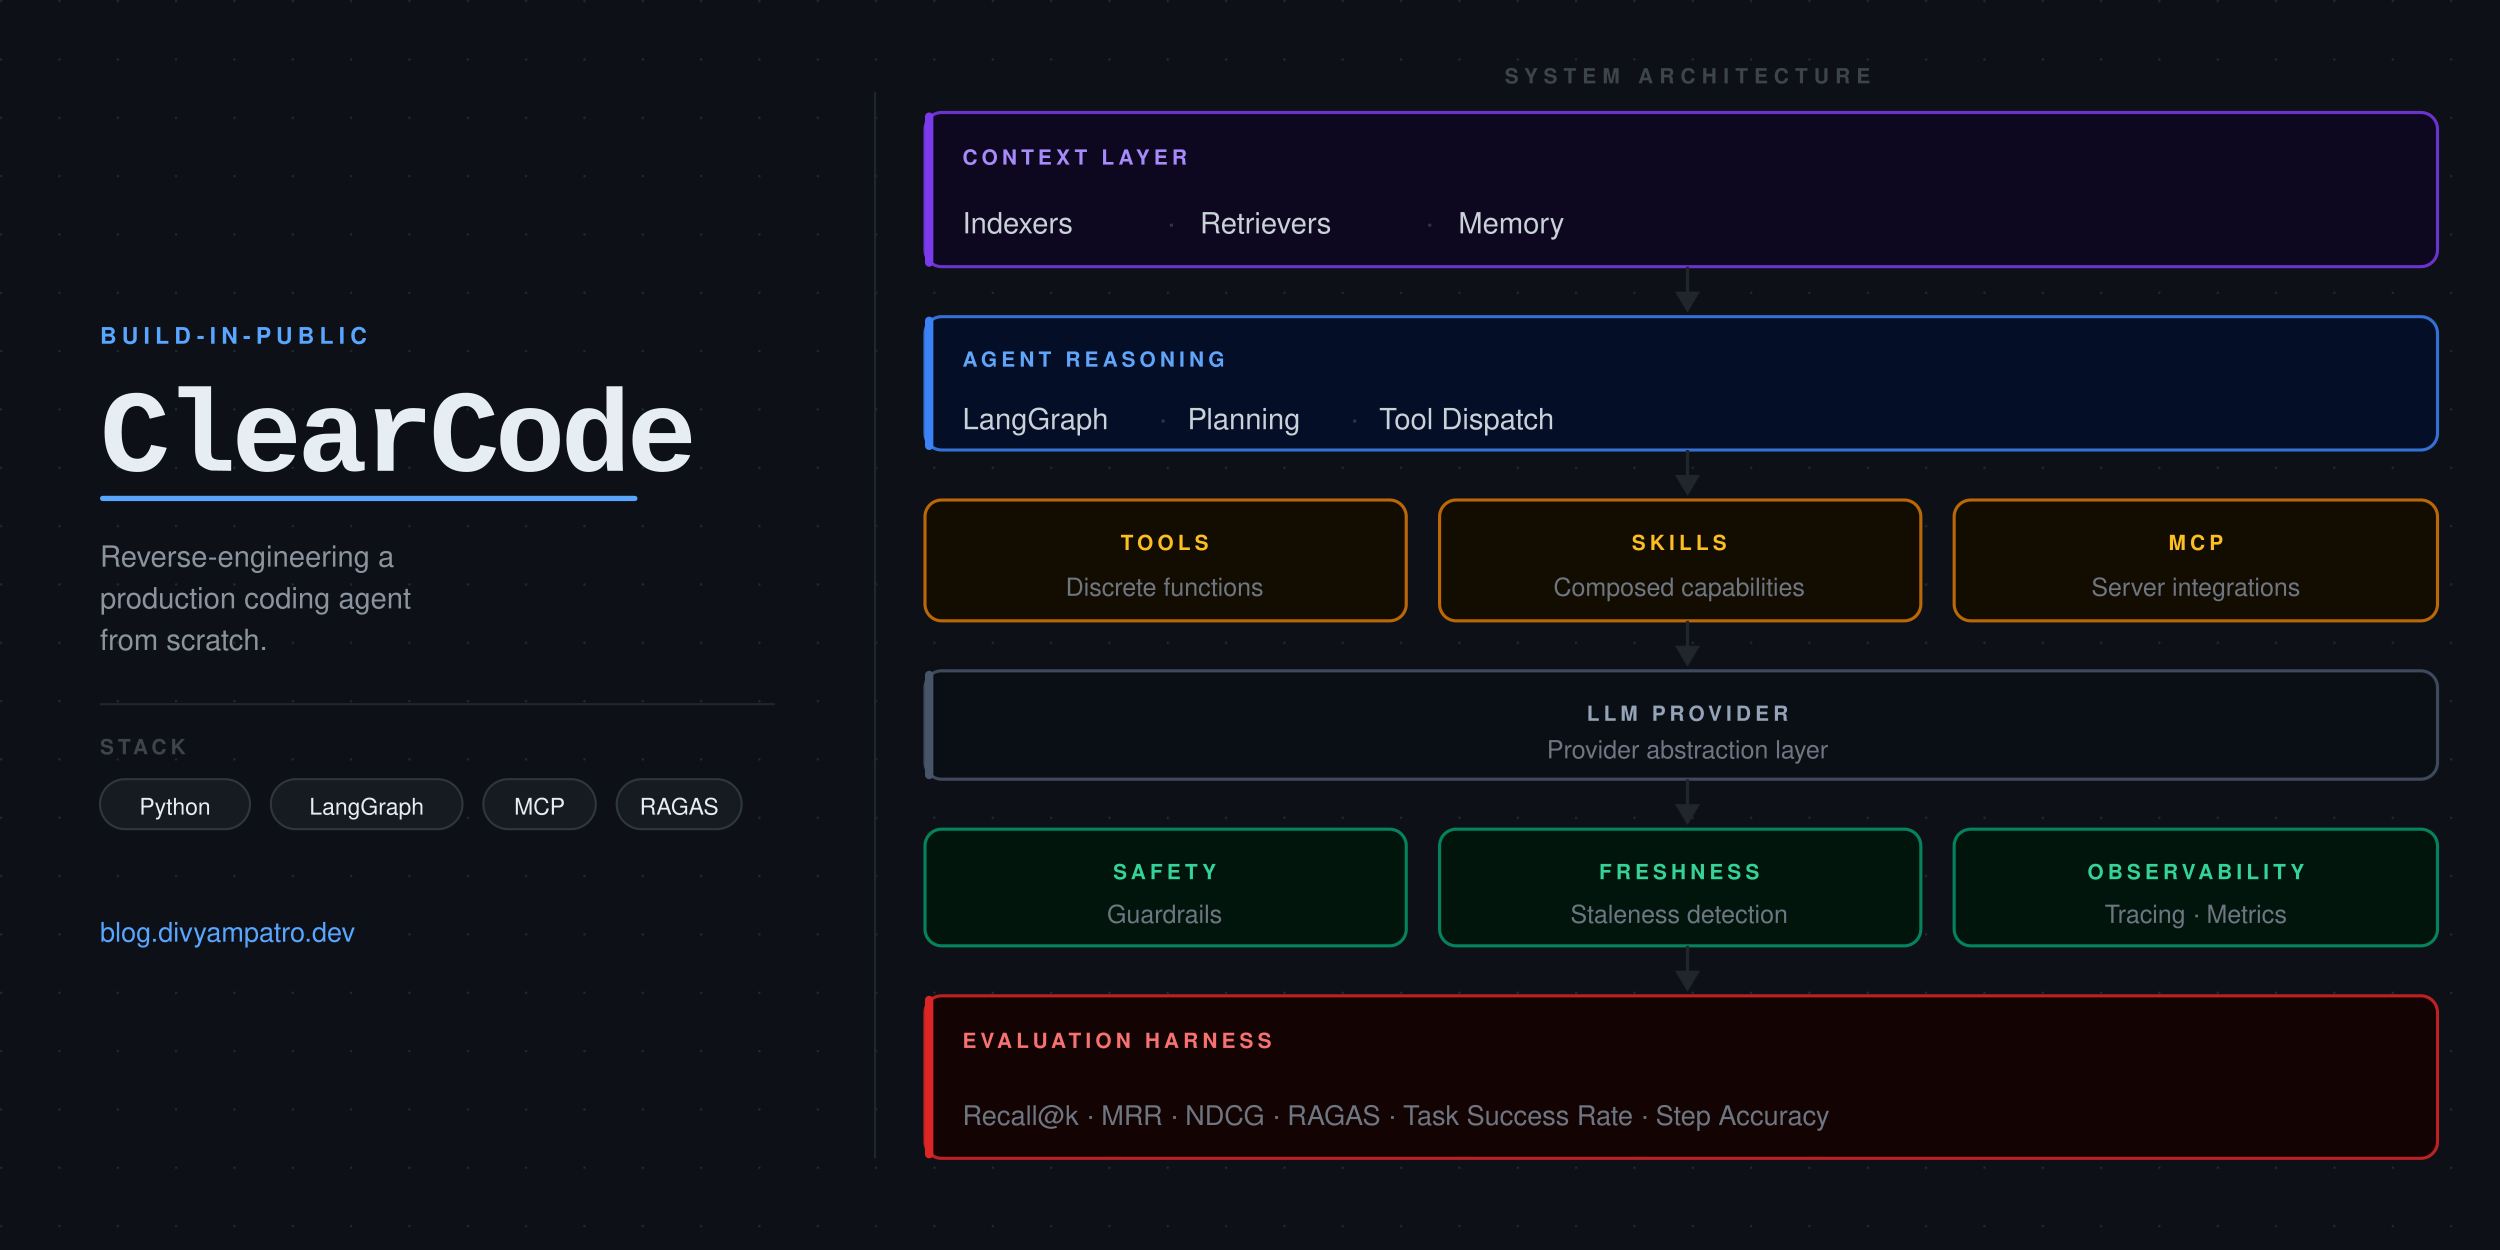
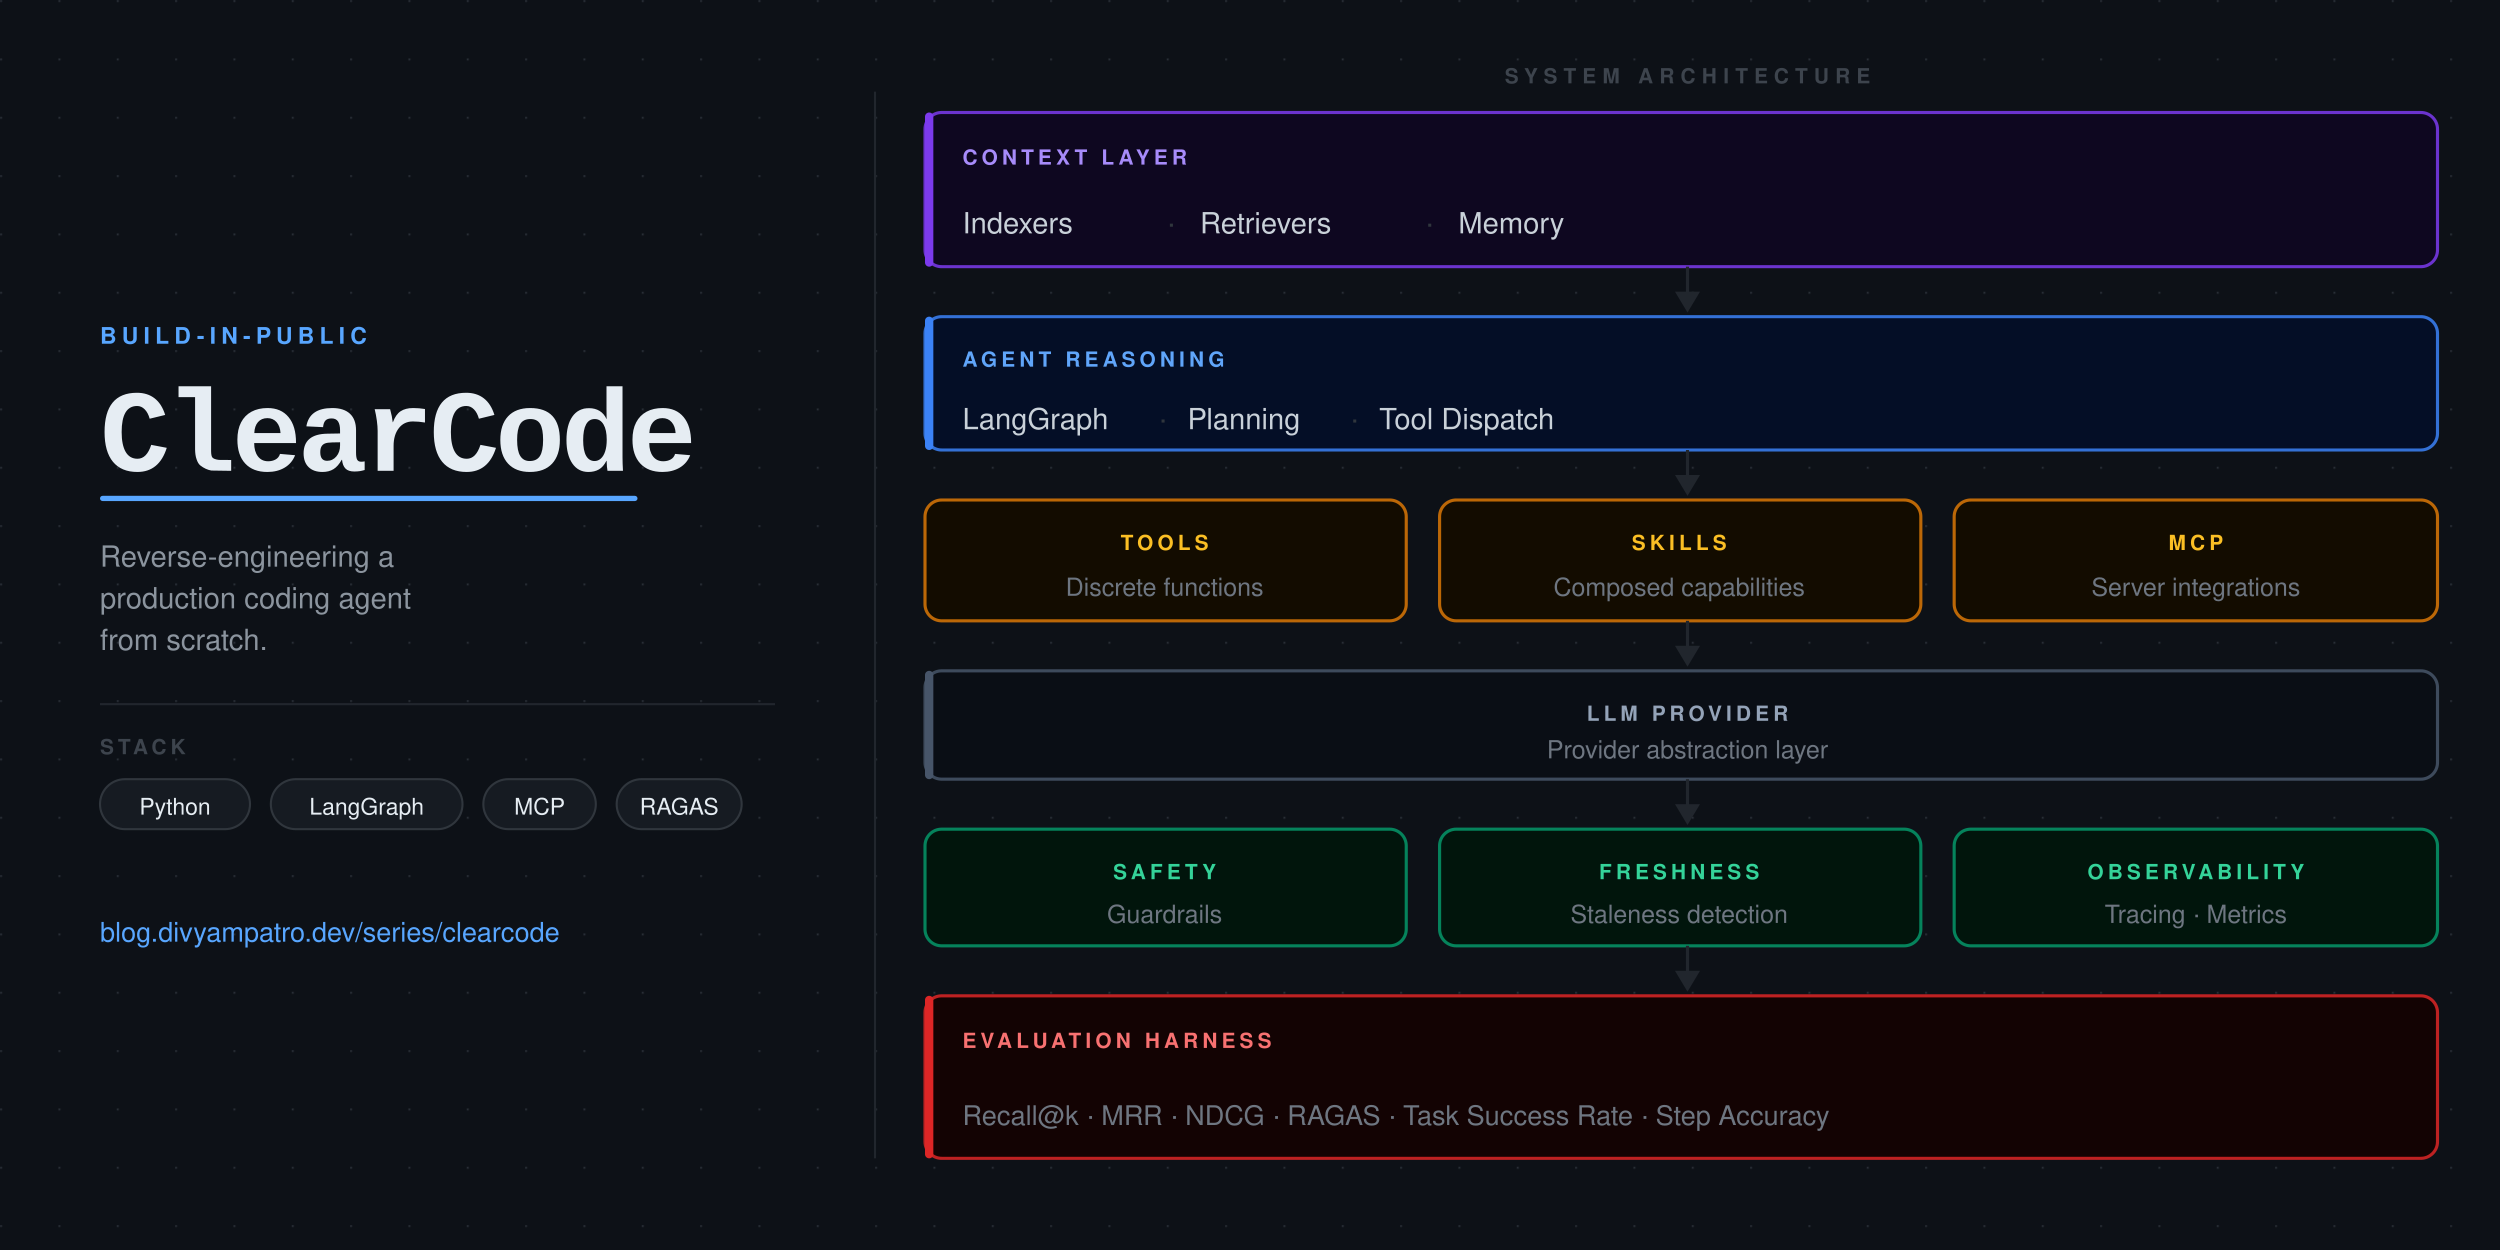
<svg xmlns="http://www.w3.org/2000/svg" width="1200" height="600" viewBox="0 0 1200 600">
  <defs>
    <pattern id="dots" width="28" height="28" patternUnits="userSpaceOnUse">
      <circle cx="0.5" cy="0.5" r="0.65" fill="#21262d" />
    </pattern>
  </defs>
  <rect width="1200" height="600" fill="#0d1117" />
  <rect width="1200" height="600" fill="url(#dots)" />
  <line x1="420" y1="44" x2="420" y2="556" stroke="#21262d" stroke-width="1" />
  <text x="48" y="165" font-family="-apple-system, BlinkMacSystemFont, 'Segoe UI', Helvetica, sans-serif" font-size="11" font-weight="600" fill="#58a6ff" letter-spacing="2.5">BUILD-IN-PUBLIC</text>
  <text x="48" y="226" font-family="'Courier New', Courier, monospace" font-size="56" font-weight="700" fill="#e6edf3" letter-spacing="-2">ClearCode</text>
  <rect x="48" y="238" width="258" height="2.5" rx="1.25" fill="#58a6ff" />
  <text x="48" y="272" font-family="-apple-system, BlinkMacSystemFont, 'Segoe UI', Helvetica, sans-serif" font-size="14" fill="#8b949e">Reverse-engineering a</text>
  <text x="48" y="292" font-family="-apple-system, BlinkMacSystemFont, 'Segoe UI', Helvetica, sans-serif" font-size="14" fill="#8b949e">production coding agent</text>
  <text x="48" y="312" font-family="-apple-system, BlinkMacSystemFont, 'Segoe UI', Helvetica, sans-serif" font-size="14" fill="#8b949e">from scratch.</text>
  <line x1="48" y1="338" x2="372" y2="338" stroke="#21262d" stroke-width="1" />
  <text x="48" y="362" font-family="-apple-system, BlinkMacSystemFont, 'Segoe UI', Helvetica, sans-serif" font-size="10" font-weight="600" fill="#3d444d" letter-spacing="2">STACK</text>
  <rect x="48" y="374" width="72" height="24" rx="12" fill="#161b22" stroke="#30363d" stroke-width="1" />
  <text x="84" y="391" font-family="-apple-system, BlinkMacSystemFont, 'Segoe UI', Helvetica, sans-serif" font-size="11" fill="#e6edf3" text-anchor="middle">Python</text>
  <rect x="130" y="374" width="92" height="24" rx="12" fill="#161b22" stroke="#30363d" stroke-width="1" />
  <text x="176" y="391" font-family="-apple-system, BlinkMacSystemFont, 'Segoe UI', Helvetica, sans-serif" font-size="11" fill="#e6edf3" text-anchor="middle">LangGraph</text>
  <rect x="232" y="374" width="54" height="24" rx="12" fill="#161b22" stroke="#30363d" stroke-width="1" />
  <text x="259" y="391" font-family="-apple-system, BlinkMacSystemFont, 'Segoe UI', Helvetica, sans-serif" font-size="11" fill="#e6edf3" text-anchor="middle">MCP</text>
  <rect x="296" y="374" width="60" height="24" rx="12" fill="#161b22" stroke="#30363d" stroke-width="1" />
  <text x="326" y="391" font-family="-apple-system, BlinkMacSystemFont, 'Segoe UI', Helvetica, sans-serif" font-size="11" fill="#e6edf3" text-anchor="middle">RAGAS</text>
-   <text x="48" y="452" font-family="-apple-system, BlinkMacSystemFont, 'Segoe UI', Helvetica, sans-serif" font-size="13" fill="#58a6ff">blog.divyampatro.dev</text>
+   <text x="48" y="452" font-family="-apple-system, BlinkMacSystemFont, 'Segoe UI', Helvetica, sans-serif" font-size="13" fill="#58a6ff">blog.divyampatro.dev/series/clearcode</text>
  <text x="810" y="40" font-family="-apple-system, BlinkMacSystemFont, 'Segoe UI', Helvetica, sans-serif" font-size="10" font-weight="600" fill="#3d444d" text-anchor="middle" letter-spacing="3">SYSTEM ARCHITECTURE</text>
  <rect x="444" y="54" width="726" height="74" rx="8" fill="#0e0720" stroke="#7c3aed" stroke-width="1.5" stroke-opacity="0.85" />
  <rect x="444" y="54" width="4" height="74" rx="2" fill="#7c3aed" />
  <text x="462" y="79" font-family="-apple-system, BlinkMacSystemFont, 'Segoe UI', Helvetica, sans-serif" font-size="10" font-weight="600" fill="#a78bfa" letter-spacing="2">CONTEXT LAYER</text>
  <text x="462" y="112" font-family="-apple-system, BlinkMacSystemFont, 'Segoe UI', Helvetica, sans-serif" font-size="14" fill="#c9d1d9">Indexers</text>
  <text x="560" y="112" font-family="-apple-system, BlinkMacSystemFont, 'Segoe UI', Helvetica, sans-serif" font-size="14" fill="#30363d">·</text>
  <text x="576" y="112" font-family="-apple-system, BlinkMacSystemFont, 'Segoe UI', Helvetica, sans-serif" font-size="14" fill="#c9d1d9">Retrievers</text>
  <text x="684" y="112" font-family="-apple-system, BlinkMacSystemFont, 'Segoe UI', Helvetica, sans-serif" font-size="14" fill="#30363d">·</text>
  <text x="700" y="112" font-family="-apple-system, BlinkMacSystemFont, 'Segoe UI', Helvetica, sans-serif" font-size="14" fill="#c9d1d9">Memory</text>
  <line x1="810" y1="128" x2="810" y2="142" stroke="#21262d" stroke-width="1.5" />
  <polygon points="810,150 804,140 816,140" fill="#21262d" />
  <rect x="444" y="152" width="726" height="64" rx="8" fill="#040e26" stroke="#3b82f6" stroke-width="1.5" stroke-opacity="0.85" />
  <rect x="444" y="152" width="4" height="64" rx="2" fill="#3b82f6" />
  <text x="462" y="176" font-family="-apple-system, BlinkMacSystemFont, 'Segoe UI', Helvetica, sans-serif" font-size="10" font-weight="600" fill="#60a5fa" letter-spacing="2">AGENT REASONING</text>
  <text x="462" y="206" font-family="-apple-system, BlinkMacSystemFont, 'Segoe UI', Helvetica, sans-serif" font-size="14" fill="#c9d1d9">LangGraph</text>
  <text x="556" y="206" font-family="-apple-system, BlinkMacSystemFont, 'Segoe UI', Helvetica, sans-serif" font-size="14" fill="#30363d">·</text>
  <text x="570" y="206" font-family="-apple-system, BlinkMacSystemFont, 'Segoe UI', Helvetica, sans-serif" font-size="14" fill="#c9d1d9">Planning</text>
  <text x="648" y="206" font-family="-apple-system, BlinkMacSystemFont, 'Segoe UI', Helvetica, sans-serif" font-size="14" fill="#30363d">·</text>
  <text x="662" y="206" font-family="-apple-system, BlinkMacSystemFont, 'Segoe UI', Helvetica, sans-serif" font-size="14" fill="#c9d1d9">Tool Dispatch</text>
  <line x1="810" y1="216" x2="810" y2="230" stroke="#21262d" stroke-width="1.5" />
  <polygon points="810,238 804,228 816,228" fill="#21262d" />
  <rect x="444" y="240" width="231" height="58" rx="8" fill="#130c00" stroke="#d97706" stroke-width="1.5" stroke-opacity="0.85" />
  <text x="559" y="264" font-family="-apple-system, BlinkMacSystemFont, 'Segoe UI', Helvetica, sans-serif" font-size="10" font-weight="600" fill="#fbbf24" letter-spacing="2" text-anchor="middle">TOOLS</text>
  <text x="559" y="286" font-family="-apple-system, BlinkMacSystemFont, 'Segoe UI', Helvetica, sans-serif" font-size="12" fill="#6e7681" text-anchor="middle">Discrete functions</text>
  <rect x="691" y="240" width="231" height="58" rx="8" fill="#130c00" stroke="#d97706" stroke-width="1.5" stroke-opacity="0.85" />
  <text x="806" y="264" font-family="-apple-system, BlinkMacSystemFont, 'Segoe UI', Helvetica, sans-serif" font-size="10" font-weight="600" fill="#fbbf24" letter-spacing="2" text-anchor="middle">SKILLS</text>
  <text x="806" y="286" font-family="-apple-system, BlinkMacSystemFont, 'Segoe UI', Helvetica, sans-serif" font-size="12" fill="#6e7681" text-anchor="middle">Composed capabilities</text>
  <rect x="938" y="240" width="232" height="58" rx="8" fill="#130c00" stroke="#d97706" stroke-width="1.5" stroke-opacity="0.85" />
  <text x="1054" y="264" font-family="-apple-system, BlinkMacSystemFont, 'Segoe UI', Helvetica, sans-serif" font-size="10" font-weight="600" fill="#fbbf24" letter-spacing="2" text-anchor="middle">MCP</text>
  <text x="1054" y="286" font-family="-apple-system, BlinkMacSystemFont, 'Segoe UI', Helvetica, sans-serif" font-size="12" fill="#6e7681" text-anchor="middle">Server integrations</text>
  <line x1="810" y1="298" x2="810" y2="312" stroke="#21262d" stroke-width="1.5" />
  <polygon points="810,320 804,310 816,310" fill="#21262d" />
  <rect x="444" y="322" width="726" height="52" rx="8" fill="#0a0e15" stroke="#475569" stroke-width="1.5" stroke-opacity="0.85" />
  <rect x="444" y="322" width="4" height="52" rx="2" fill="#475569" />
  <text x="810" y="346" font-family="-apple-system, BlinkMacSystemFont, 'Segoe UI', Helvetica, sans-serif" font-size="10" font-weight="600" fill="#94a3b8" letter-spacing="2" text-anchor="middle">LLM PROVIDER</text>
  <text x="810" y="364" font-family="-apple-system, BlinkMacSystemFont, 'Segoe UI', Helvetica, sans-serif" font-size="12" fill="#6e7681" text-anchor="middle">Provider abstraction layer</text>
  <line x1="810" y1="374" x2="810" y2="388" stroke="#21262d" stroke-width="1.5" />
  <polygon points="810,396 804,386 816,386" fill="#21262d" />
  <rect x="444" y="398" width="231" height="56" rx="8" fill="#01150c" stroke="#059669" stroke-width="1.5" stroke-opacity="0.85" />
  <text x="559" y="422" font-family="-apple-system, BlinkMacSystemFont, 'Segoe UI', Helvetica, sans-serif" font-size="10" font-weight="600" fill="#34d399" letter-spacing="2" text-anchor="middle">SAFETY</text>
  <text x="559" y="443" font-family="-apple-system, BlinkMacSystemFont, 'Segoe UI', Helvetica, sans-serif" font-size="12" fill="#6e7681" text-anchor="middle">Guardrails</text>
  <rect x="691" y="398" width="231" height="56" rx="8" fill="#01150c" stroke="#059669" stroke-width="1.5" stroke-opacity="0.85" />
  <text x="806" y="422" font-family="-apple-system, BlinkMacSystemFont, 'Segoe UI', Helvetica, sans-serif" font-size="10" font-weight="600" fill="#34d399" letter-spacing="2" text-anchor="middle">FRESHNESS</text>
  <text x="806" y="443" font-family="-apple-system, BlinkMacSystemFont, 'Segoe UI', Helvetica, sans-serif" font-size="12" fill="#6e7681" text-anchor="middle">Staleness detection</text>
  <rect x="938" y="398" width="232" height="56" rx="8" fill="#01150c" stroke="#059669" stroke-width="1.5" stroke-opacity="0.85" />
  <text x="1054" y="422" font-family="-apple-system, BlinkMacSystemFont, 'Segoe UI', Helvetica, sans-serif" font-size="10" font-weight="600" fill="#34d399" letter-spacing="2" text-anchor="middle">OBSERVABILITY</text>
  <text x="1054" y="443" font-family="-apple-system, BlinkMacSystemFont, 'Segoe UI', Helvetica, sans-serif" font-size="12" fill="#6e7681" text-anchor="middle">Tracing · Metrics</text>
  <line x1="810" y1="454" x2="810" y2="468" stroke="#21262d" stroke-width="1.5" />
  <polygon points="810,476 804,466 816,466" fill="#21262d" />
  <rect x="444" y="478" width="726" height="78" rx="8" fill="#130303" stroke="#dc2626" stroke-width="1.5" stroke-opacity="0.85" />
  <rect x="444" y="478" width="4" height="78" rx="2" fill="#dc2626" />
  <text x="462" y="503" font-family="-apple-system, BlinkMacSystemFont, 'Segoe UI', Helvetica, sans-serif" font-size="10" font-weight="600" fill="#f87171" letter-spacing="2">EVALUATION HARNESS</text>
  <text x="462" y="540" font-family="-apple-system, BlinkMacSystemFont, 'Segoe UI', Helvetica, sans-serif" font-size="13" fill="#6e7681">Recall@k  ·  MRR  ·  NDCG  ·  RAGAS  ·  Task Success Rate  ·  Step Accuracy</text>
</svg>
